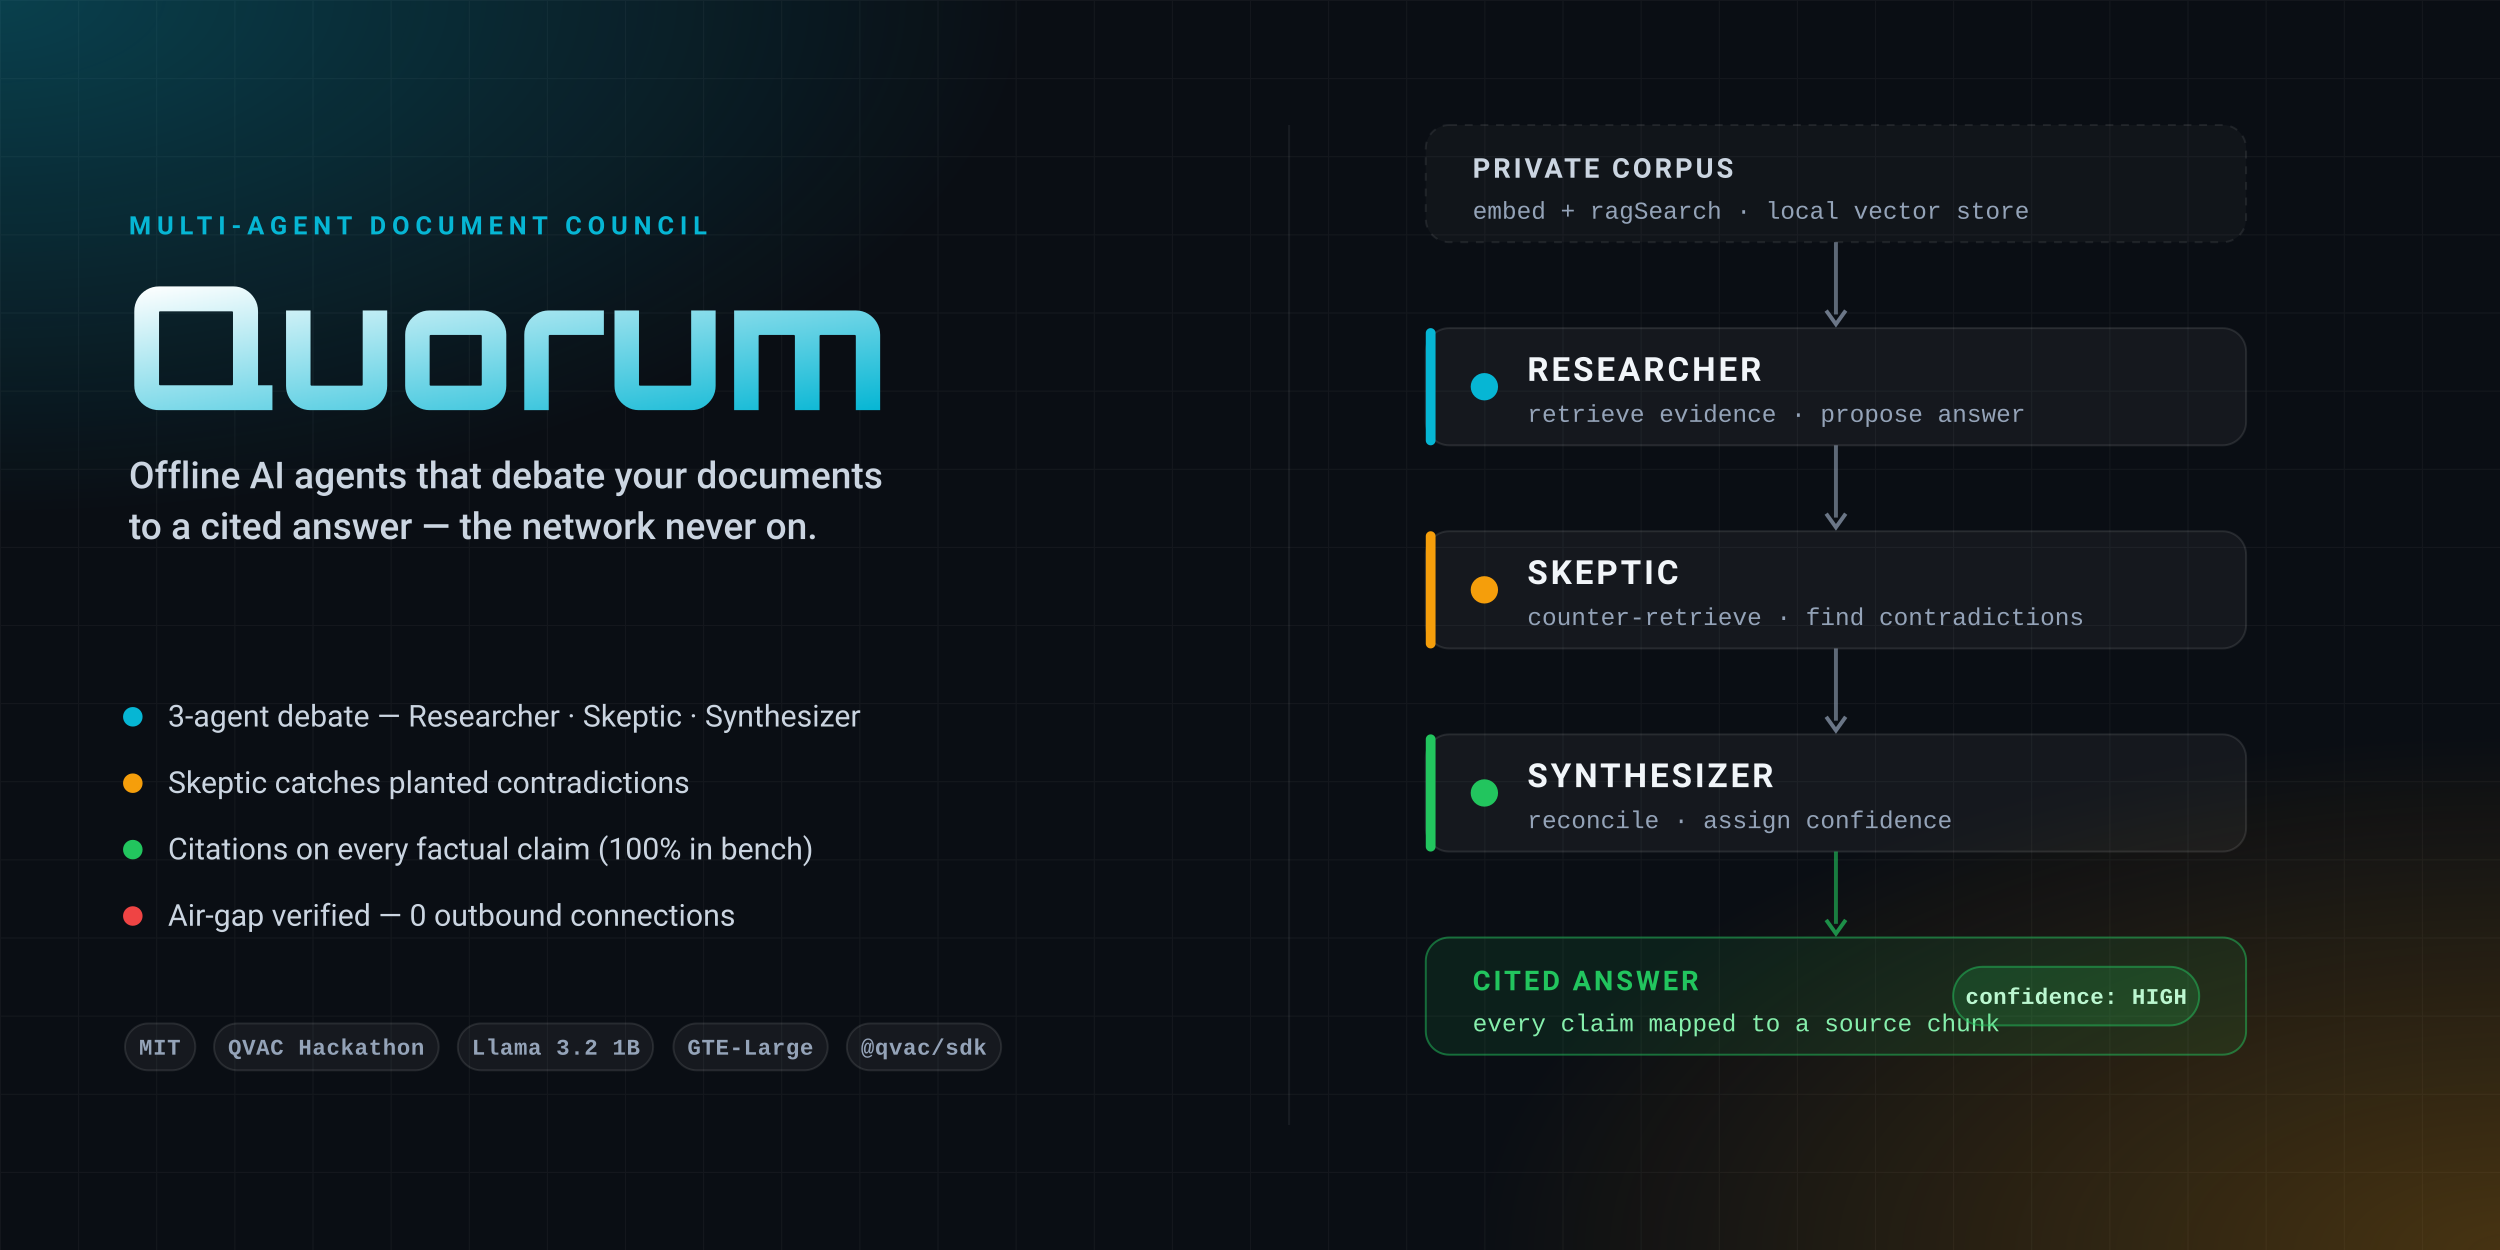
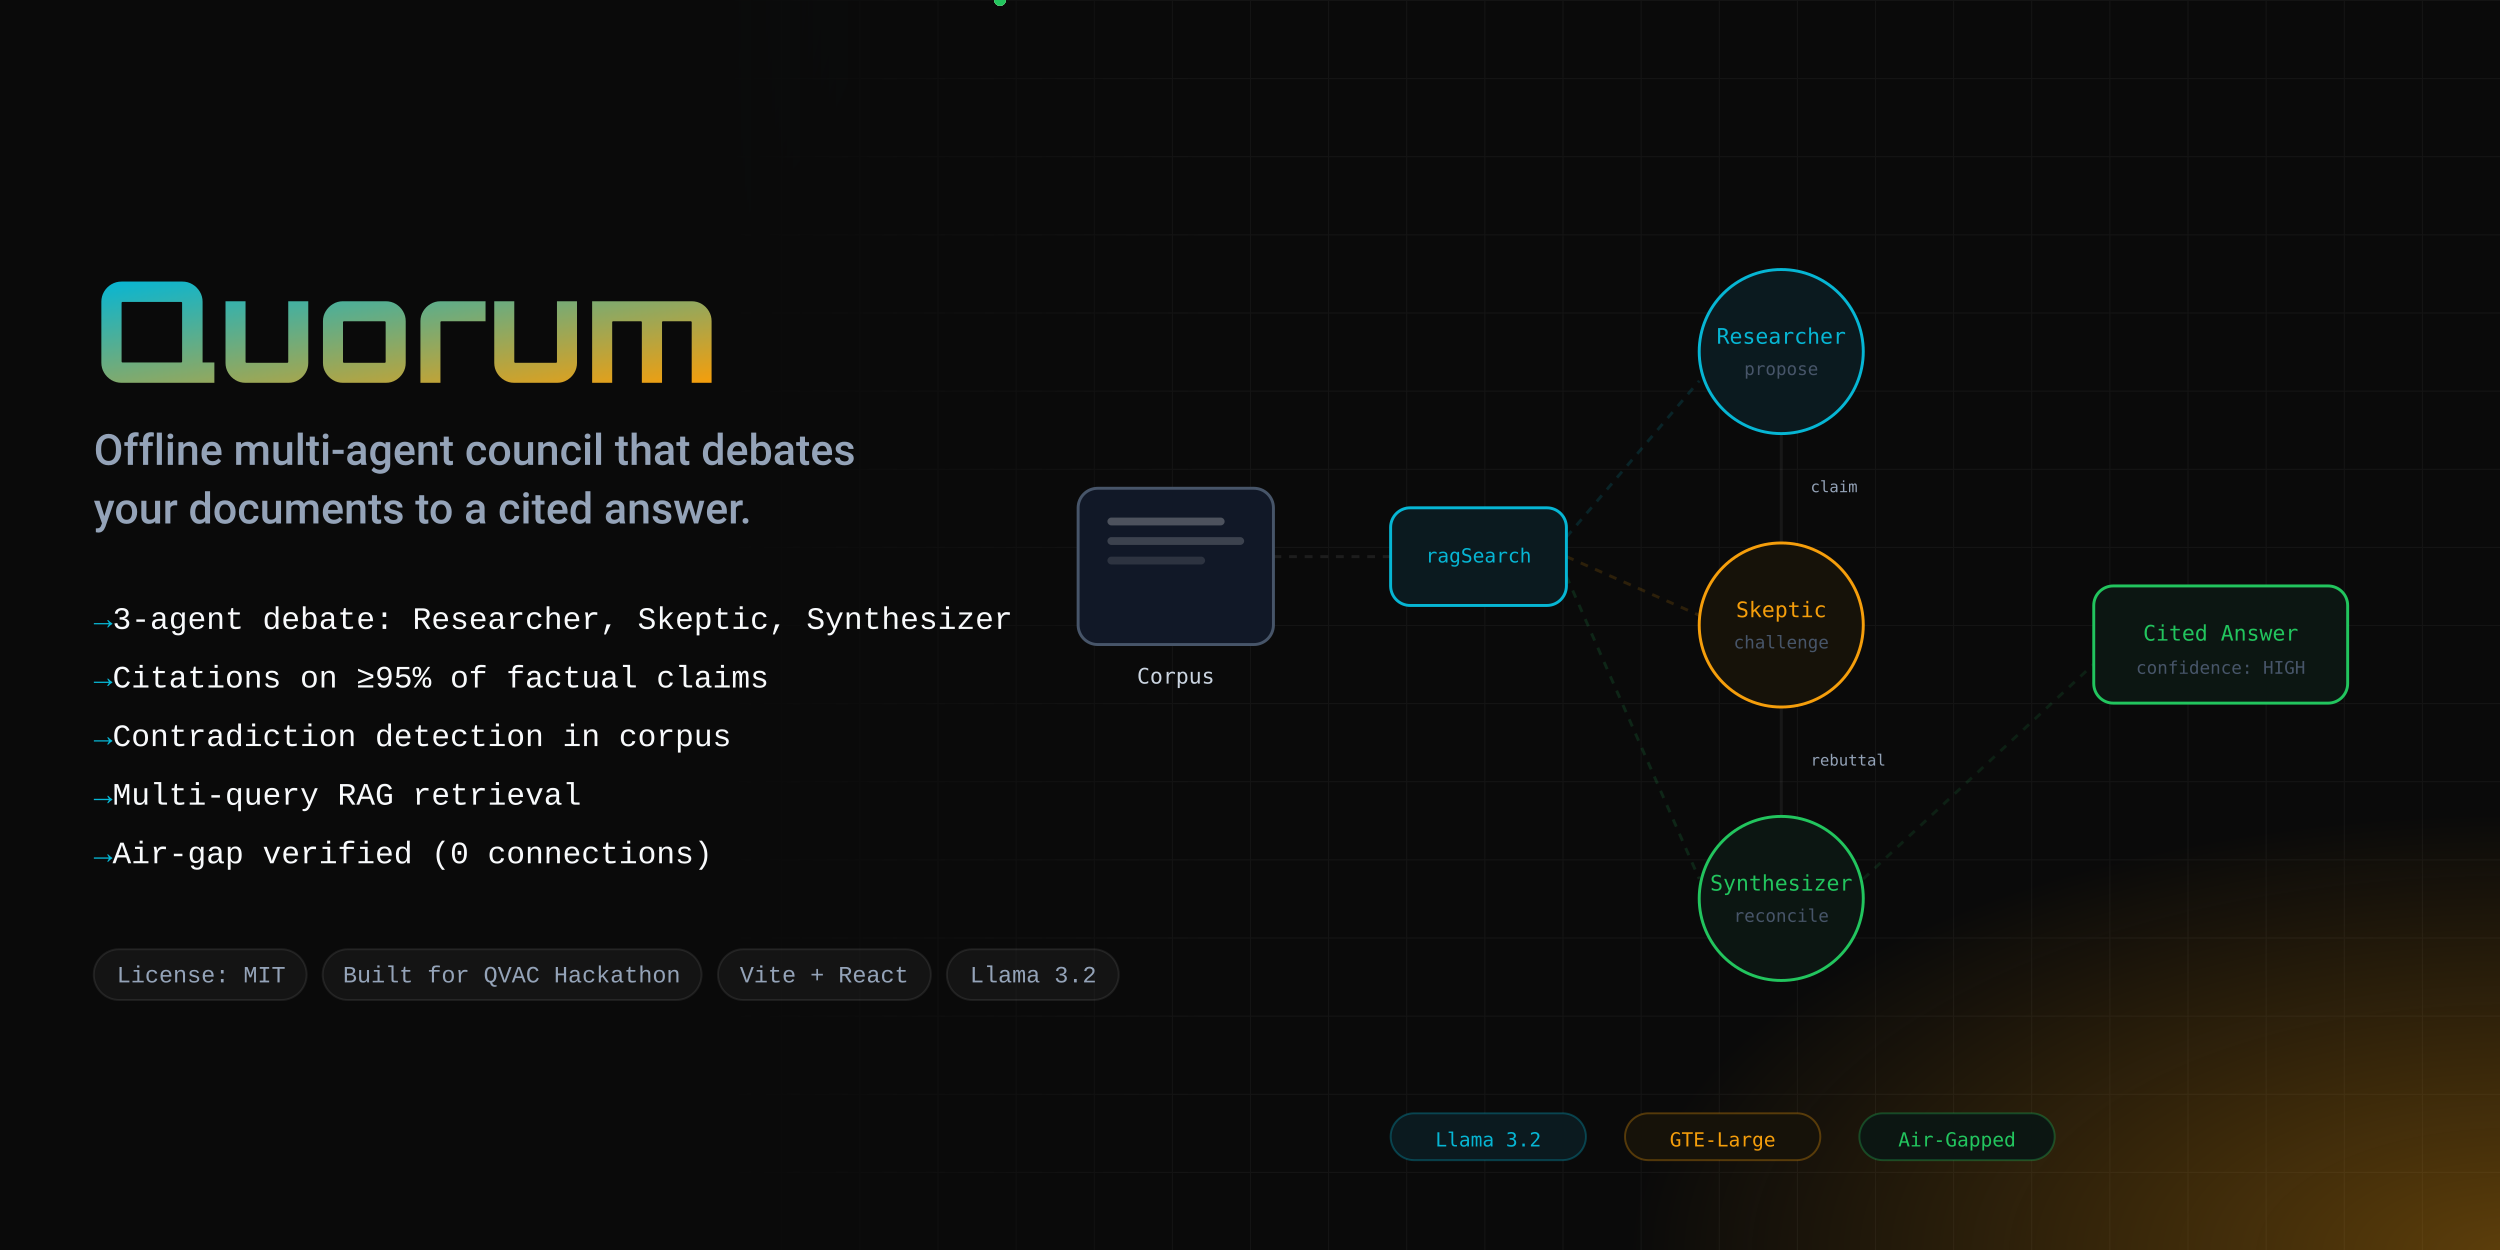
- <svg xmlns="http://www.w3.org/2000/svg" viewBox="0 0 1280 640" width="1280" height="640" font-family="ui-sans-serif,-apple-system,'Segoe UI',Roboto,Helvetica,Arial,sans-serif">
+ <svg xmlns="http://www.w3.org/2000/svg" viewBox="0 0 1280 640" width="1280" height="640">
  <defs>
-     <radialGradient id="glowC" cx="0%" cy="0%" r="75%">
-       <stop offset="0%" stop-color="#06b6d4" stop-opacity="0.30" />
-       <stop offset="55%" stop-color="#06b6d4" stop-opacity="0" />
+     <radialGradient id="glowC" cx="0%" cy="0%" r="70%">
+       <stop offset="0%" stop-color="#06b6d4" stop-opacity="0.35" />
+       <stop offset="50%" stop-color="#06b6d4" stop-opacity="0" />
    </radialGradient>
-     <radialGradient id="glowA" cx="100%" cy="100%" r="75%">
-       <stop offset="0%" stop-color="#f59e0b" stop-opacity="0.26" />
-       <stop offset="55%" stop-color="#f59e0b" stop-opacity="0" />
+     <radialGradient id="glowA" cx="100%" cy="100%" r="70%">
+       <stop offset="0%" stop-color="#f59e0b" stop-opacity="0.35" />
+       <stop offset="50%" stop-color="#f59e0b" stop-opacity="0" />
    </radialGradient>
-     <linearGradient id="wm" x1="0" y1="0" x2="1" y2="1">
-       <stop offset="0%" stop-color="#ffffff" />
-       <stop offset="100%" stop-color="#06b6d4" />
+     <linearGradient id="title" x1="0" y1="0" x2="1" y2="1">
+       <stop offset="0%" stop-color="#06b6d4" />
+       <stop offset="100%" stop-color="#f59e0b" />
+     </linearGradient>
+     <linearGradient id="leftFade" x1="0" y1="0" x2="1" y2="0">
+       <stop offset="60%" stop-color="#0a0a0a" />
+       <stop offset="100%" stop-color="#0a0a0a" stop-opacity="0" />
    </linearGradient>
    <pattern id="grid" width="40" height="40" patternUnits="userSpaceOnUse">
      <path d="M40 0H0V40" fill="none" stroke="#ffffff" stroke-opacity="0.04" stroke-width="1" />
    </pattern>
  </defs>
-   <rect width="1280" height="640" fill="#0a0e14" />
+   <rect width="1280" height="640" fill="#0a0a0a" />
  <rect width="1280" height="640" fill="url(#grid)" />
  <rect width="1280" height="640" fill="url(#glowC)" />
  <rect width="1280" height="640" fill="url(#glowA)" />
-   <line x1="660" y1="64" x2="660" y2="576" stroke="#ffffff" stroke-opacity="0.06" />
-   <text x="66" y="120" font-family="ui-sans-serif,-apple-system,'Segoe UI',Roboto,Helvetica,Arial,sans-serif" font-size="13" font-weight="700" letter-spacing="3" fill="#06b6d4" text-anchor="start" opacity="1">MULTI-AGENT DOCUMENT COUNCIL</text>
-   <g transform="translate(64, 210)">
-     <path d="M54.9 0.0V-11.26L68.112 -13.296V-12.747H75.485V0.0ZM17.41 0.0Q13.944 0.0 11.056 -1.708Q8.167 -3.415 6.46 -6.304Q4.752 -9.192 4.752 -12.658V-50.702Q4.752 -54.168 6.46 -57.056Q8.167 -59.945 11.056 -61.652Q13.944 -63.36 17.41 -63.36H55.454Q58.892 -63.36 61.757 -61.652Q64.622 -59.945 66.367 -57.056Q68.112 -54.168 68.112 -50.702V-12.658Q68.112 -9.192 66.367 -6.304Q64.622 -3.415 61.757 -1.708Q58.892 0.0 55.454 0.0ZM17.934 -12.747H54.78Q54.989 -12.747 55.14 -12.898Q55.29 -13.048 55.29 -13.257V-50.103Q55.29 -50.312 55.14 -50.462Q54.989 -50.613 54.78 -50.613H17.934Q17.725 -50.613 17.575 -50.462Q17.424 -50.312 17.424 -50.103V-13.257Q17.424 -13.048 17.575 -12.898Q17.725 -12.747 17.934 -12.747Z M94.902 0.0Q91.492 0.0 88.651 -1.714Q85.81 -3.428 84.133 -6.246Q82.456 -9.064 82.456 -12.446V-51.04H94.991V-13.045Q94.991 -12.836 95.142 -12.686Q95.292 -12.535 95.501 -12.535H121.181Q121.39 -12.535 121.547 -12.686Q121.704 -12.836 121.704 -13.045V-51.04H134.239V-12.446Q134.239 -9.064 132.562 -6.246Q130.886 -3.428 128.072 -1.714Q125.259 0.0 121.78 0.0H94.902Z M155.886 0.0Q152.504 0.0 149.686 -1.714Q146.868 -3.428 145.154 -6.246Q143.44 -9.064 143.44 -12.446V-38.594Q143.44 -41.976 145.154 -44.794Q146.868 -47.612 149.686 -49.326Q152.504 -51.04 155.886 -51.04H182.764Q186.236 -51.04 189.045 -49.335Q191.853 -47.63 193.538 -44.789Q195.223 -41.947 195.223 -38.594V-12.446Q195.223 -9.064 193.546 -6.246Q191.87 -3.428 189.056 -1.714Q186.243 0.0 182.764 0.0H155.886ZM156.485 -12.535H182.165Q182.374 -12.535 182.524 -12.686Q182.675 -12.836 182.675 -13.045V-37.995Q182.675 -38.204 182.524 -38.354Q182.374 -38.505 182.165 -38.505H156.485Q156.276 -38.505 156.126 -38.354Q155.975 -38.204 155.975 -37.995V-13.045Q155.975 -12.836 156.126 -12.686Q156.276 -12.535 156.485 -12.535Z M204.424 0.0V-38.594Q204.424 -41.976 206.138 -44.794Q207.852 -47.612 210.694 -49.326Q213.535 -51.04 216.945 -51.04H245.184V-38.505H217.469Q217.26 -38.505 217.11 -38.354Q216.959 -38.204 216.959 -37.995V0.0Z M263.07 0.0Q259.66 0.0 256.819 -1.714Q253.978 -3.428 252.301 -6.246Q250.624 -9.064 250.624 -12.446V-51.04H263.159V-13.045Q263.159 -12.836 263.31 -12.686Q263.46 -12.535 263.669 -12.535H289.349Q289.558 -12.535 289.715 -12.686Q289.872 -12.836 289.872 -13.045V-51.04H302.407V-12.446Q302.407 -9.064 300.73 -6.246Q299.054 -3.428 296.24 -1.714Q293.427 0.0 289.948 0.0H263.07Z M311.872 0.0V-51.04H374.185Q377.664 -51.04 380.477 -49.326Q383.291 -47.612 384.961 -44.794Q386.631 -41.976 386.631 -38.594V0.0H374.184V-37.995Q374.184 -38.204 374.027 -38.354Q373.87 -38.505 373.661 -38.505H356.124Q355.915 -38.505 355.764 -38.354Q355.614 -38.204 355.614 -37.995V0.0H342.991V-37.995Q342.991 -38.204 342.84 -38.354Q342.69 -38.505 342.48 -38.505H324.931Q324.721 -38.505 324.571 -38.354Q324.42 -38.204 324.42 -37.995V0.0Z" fill="url(#wm)" />
+   <rect x="0" y="0" width="620" height="640" fill="url(#leftFade)" />
+   <g transform="translate(48, 196)">
+     <path d="M44.918 0.0V-9.212L55.728 -10.879V-10.429H61.76V0.0ZM14.244 0.0Q11.409 0.0 9.046 -1.397Q6.682 -2.794 5.285 -5.158Q3.888 -7.521 3.888 -10.356V-41.484Q3.888 -44.319 5.285 -46.682Q6.682 -49.046 9.046 -50.443Q11.409 -51.84 14.244 -51.84H45.372Q48.184 -51.84 50.528 -50.443Q52.872 -49.046 54.3 -46.682Q55.728 -44.319 55.728 -41.484V-10.356Q55.728 -7.521 54.3 -5.158Q52.872 -2.794 50.528 -1.397Q48.184 0.0 45.372 0.0ZM14.673 -10.429H44.82Q44.991 -10.429 45.114 -10.553Q45.237 -10.676 45.237 -10.847V-40.993Q45.237 -41.164 45.114 -41.287Q44.991 -41.411 44.82 -41.411H14.673Q14.502 -41.411 14.379 -41.287Q14.256 -41.164 14.256 -40.993V-10.847Q14.256 -10.676 14.379 -10.553Q14.502 -10.429 14.673 -10.429Z M77.647 0.0Q74.857 0.0 72.533 -1.403Q70.208 -2.805 68.836 -5.111Q67.464 -7.416 67.464 -10.183V-41.76H77.72V-10.674Q77.72 -10.502 77.843 -10.379Q77.966 -10.256 78.138 -10.256H99.148Q99.319 -10.256 99.447 -10.379Q99.576 -10.502 99.576 -10.674V-41.76H109.832V-10.183Q109.832 -7.416 108.46 -5.111Q107.088 -2.805 104.786 -1.403Q102.484 0.0 99.638 0.0H77.647Z M127.543 0.0Q124.776 0.0 122.471 -1.403Q120.165 -2.805 118.763 -5.111Q117.36 -7.416 117.36 -10.183V-31.577Q117.36 -34.344 118.763 -36.649Q120.165 -38.955 122.471 -40.357Q124.776 -41.76 127.543 -41.76H149.534Q152.375 -41.76 154.673 -40.365Q156.971 -38.97 158.349 -36.645Q159.728 -34.321 159.728 -31.577V-10.183Q159.728 -7.416 158.356 -5.111Q156.984 -2.805 154.682 -1.403Q152.38 0.0 149.534 0.0H127.543ZM128.034 -10.256H149.044Q149.215 -10.256 149.338 -10.379Q149.461 -10.502 149.461 -10.674V-31.086Q149.461 -31.258 149.338 -31.381Q149.215 -31.504 149.044 -31.504H128.034Q127.862 -31.504 127.739 -31.381Q127.616 -31.258 127.616 -31.086V-10.674Q127.616 -10.502 127.739 -10.379Q127.862 -10.256 128.034 -10.256Z M167.256 0.0V-31.577Q167.256 -34.344 168.659 -36.649Q170.061 -38.955 172.386 -40.357Q174.711 -41.76 177.5 -41.76H200.605V-31.504H177.93Q177.758 -31.504 177.635 -31.381Q177.512 -31.258 177.512 -31.086V0.0Z M215.239 0.0Q212.449 0.0 210.125 -1.403Q207.8 -2.805 206.428 -5.111Q205.056 -7.416 205.056 -10.183V-41.76H215.312V-10.674Q215.312 -10.502 215.435 -10.379Q215.558 -10.256 215.73 -10.256H236.74Q236.911 -10.256 237.039 -10.379Q237.168 -10.502 237.168 -10.674V-41.76H247.424V-10.183Q247.424 -7.416 246.052 -5.111Q244.68 -2.805 242.378 -1.403Q240.076 0.0 237.23 0.0H215.239Z M255.168 0.0V-41.76H306.152Q308.998 -41.76 311.3 -40.357Q313.602 -38.955 314.968 -36.649Q316.335 -34.344 316.335 -31.577V0.0H306.151V-31.086Q306.151 -31.258 306.022 -31.381Q305.894 -31.504 305.723 -31.504H291.374Q291.203 -31.504 291.08 -31.381Q290.957 -31.258 290.957 -31.086V0.0H280.629V-31.086Q280.629 -31.258 280.506 -31.381Q280.383 -31.504 280.211 -31.504H265.852Q265.681 -31.504 265.558 -31.381Q265.435 -31.258 265.435 -31.086V0.0Z" fill="url(#title)" />
  </g>
-   <text x="66" y="250" font-family="ui-sans-serif,-apple-system,'Segoe UI',Roboto,Helvetica,Arial,sans-serif" font-size="19" font-weight="500" letter-spacing="0" fill="#cbd5e1" text-anchor="start" opacity="1">Offline AI agents that debate your documents</text>
-   <text x="66" y="276" font-family="ui-sans-serif,-apple-system,'Segoe UI',Roboto,Helvetica,Arial,sans-serif" font-size="19" font-weight="500" letter-spacing="0" fill="#cbd5e1" text-anchor="start" opacity="1">to a cited answer — the network never on.</text>
-   <circle cx="68" cy="367" r="5" fill="#06b6d4" />
-   <text x="86" y="372" font-family="ui-sans-serif,-apple-system,'Segoe UI',Roboto,Helvetica,Arial,sans-serif" font-size="15.5" font-weight="400" letter-spacing="0" fill="#cbd5e1" text-anchor="start" opacity="1">3-agent debate — Researcher · Skeptic · Synthesizer</text>
-   <circle cx="68" cy="401" r="5" fill="#f59e0b" />
-   <text x="86" y="406" font-family="ui-sans-serif,-apple-system,'Segoe UI',Roboto,Helvetica,Arial,sans-serif" font-size="15.5" font-weight="400" letter-spacing="0" fill="#cbd5e1" text-anchor="start" opacity="1">Skeptic catches planted contradictions</text>
-   <circle cx="68" cy="435" r="5" fill="#22c55e" />
-   <text x="86" y="440" font-family="ui-sans-serif,-apple-system,'Segoe UI',Roboto,Helvetica,Arial,sans-serif" font-size="15.5" font-weight="400" letter-spacing="0" fill="#cbd5e1" text-anchor="start" opacity="1">Citations on every factual claim (100% in bench)</text>
-   <circle cx="68" cy="469" r="5" fill="#ef4444" />
-   <text x="86" y="474" font-family="ui-sans-serif,-apple-system,'Segoe UI',Roboto,Helvetica,Arial,sans-serif" font-size="15.5" font-weight="400" letter-spacing="0" fill="#cbd5e1" text-anchor="start" opacity="1">Air-gap verified — 0 outbound connections</text>
-   <rect x="64" y="524" width="36" height="24" rx="12" fill="rgba(255,255,255,0.05)" stroke="rgba(255,255,255,0.10)" />
-   <text x="81.8" y="540" font-family="ui-monospace,SFMono-Regular,Menlo,Consolas,'Liberation Mono',monospace" font-size="11.5" font-weight="600" letter-spacing="0.3" fill="#94a3b8" text-anchor="middle" opacity="1">MIT</text>
-   <rect x="109.6" y="524" width="115" height="24" rx="12" fill="rgba(255,255,255,0.05)" stroke="rgba(255,255,255,0.10)" />
-   <text x="167.0" y="540" font-family="ui-monospace,SFMono-Regular,Menlo,Consolas,'Liberation Mono',monospace" font-size="11.5" font-weight="600" letter-spacing="0.3" fill="#94a3b8" text-anchor="middle" opacity="1">QVAC Hackathon</text>
-   <rect x="234.4" y="524" width="100" height="24" rx="12" fill="rgba(255,255,255,0.05)" stroke="rgba(255,255,255,0.10)" />
-   <text x="284.6" y="540" font-family="ui-monospace,SFMono-Regular,Menlo,Consolas,'Liberation Mono',monospace" font-size="11.5" font-weight="600" letter-spacing="0.3" fill="#94a3b8" text-anchor="middle" opacity="1">Llama 3.2 1B</text>
-   <rect x="344.8" y="524" width="79" height="24" rx="12" fill="rgba(255,255,255,0.05)" stroke="rgba(255,255,255,0.10)" />
-   <text x="384.2" y="540" font-family="ui-monospace,SFMono-Regular,Menlo,Consolas,'Liberation Mono',monospace" font-size="11.5" font-weight="600" letter-spacing="0.3" fill="#94a3b8" text-anchor="middle" opacity="1">GTE-Large</text>
-   <rect x="433.6" y="524" width="79" height="24" rx="12" fill="rgba(255,255,255,0.05)" stroke="rgba(255,255,255,0.10)" />
-   <text x="473" y="540" font-family="ui-monospace,SFMono-Regular,Menlo,Consolas,'Liberation Mono',monospace" font-size="11.5" font-weight="600" letter-spacing="0.3" fill="#94a3b8" text-anchor="middle" opacity="1">@qvac/sdk</text>
-   <g>
-     <rect x="730.0" y="64" width="420" height="60" rx="12" fill="rgba(255,255,255,0.03)" stroke="rgba(255,255,255,0.08)" stroke-dasharray="4 4" />
-     <text x="754.0" y="91" font-family="ui-sans-serif,-apple-system,'Segoe UI',Roboto,Helvetica,Arial,sans-serif" font-size="14" font-weight="700" letter-spacing="1.5" fill="#cbd5e1" text-anchor="start" opacity="1">PRIVATE CORPUS</text>
-     <text x="754.0" y="112" font-family="ui-monospace,SFMono-Regular,Menlo,Consolas,'Liberation Mono',monospace" font-size="12.5" font-weight="400" letter-spacing="0" fill="#94a3b8" text-anchor="start" opacity="1">embed + ragSearch  ·  local vector store</text>
-   </g>
-   <line x1="940" y1="124" x2="940" y2="161" stroke="#94a3b8" stroke-width="2" opacity="0.6" />
-   <path d="M935 159 L940 166 L945 159" fill="none" stroke="#94a3b8" stroke-width="2" opacity="0.7" />
-   <g>
-     <rect x="730.0" y="168" width="420" height="60" rx="12" fill="rgba(255,255,255,0.045)" stroke="rgba(255,255,255,0.10)" />
-     <rect x="730.0" y="168" width="5" height="60" rx="2.5" fill="#06b6d4" />
-     <circle cx="760.0" cy="198.0" r="7" fill="#06b6d4" />
-     <text x="782.0" y="195" font-family="ui-sans-serif,-apple-system,'Segoe UI',Roboto,Helvetica,Arial,sans-serif" font-size="17" font-weight="700" letter-spacing="1.5" fill="#f1f5f9" text-anchor="start" opacity="1">RESEARCHER</text>
-     <text x="782.0" y="216" font-family="ui-monospace,SFMono-Regular,Menlo,Consolas,'Liberation Mono',monospace" font-size="12.5" font-weight="400" letter-spacing="0" fill="#94a3b8" text-anchor="start" opacity="1">retrieve evidence  ·  propose answer</text>
-   </g>
-   <line x1="940" y1="228" x2="940" y2="265" stroke="#94a3b8" stroke-width="2" opacity="0.6" />
-   <path d="M935 263 L940 270 L945 263" fill="none" stroke="#94a3b8" stroke-width="2" opacity="0.7" />
-   <g>
-     <rect x="730.0" y="272" width="420" height="60" rx="12" fill="rgba(255,255,255,0.045)" stroke="rgba(255,255,255,0.10)" />
-     <rect x="730.0" y="272" width="5" height="60" rx="2.5" fill="#f59e0b" />
-     <circle cx="760.0" cy="302.0" r="7" fill="#f59e0b" />
-     <text x="782.0" y="299" font-family="ui-sans-serif,-apple-system,'Segoe UI',Roboto,Helvetica,Arial,sans-serif" font-size="17" font-weight="700" letter-spacing="1.5" fill="#f1f5f9" text-anchor="start" opacity="1">SKEPTIC</text>
-     <text x="782.0" y="320" font-family="ui-monospace,SFMono-Regular,Menlo,Consolas,'Liberation Mono',monospace" font-size="12.5" font-weight="400" letter-spacing="0" fill="#94a3b8" text-anchor="start" opacity="1">counter-retrieve  ·  find contradictions</text>
-   </g>
-   <line x1="940" y1="332" x2="940" y2="369" stroke="#94a3b8" stroke-width="2" opacity="0.6" />
-   <path d="M935 367 L940 374 L945 367" fill="none" stroke="#94a3b8" stroke-width="2" opacity="0.7" />
-   <g>
-     <rect x="730.0" y="376" width="420" height="60" rx="12" fill="rgba(255,255,255,0.045)" stroke="rgba(255,255,255,0.10)" />
-     <rect x="730.0" y="376" width="5" height="60" rx="2.5" fill="#22c55e" />
-     <circle cx="760.0" cy="406.0" r="7" fill="#22c55e" />
-     <text x="782.0" y="403" font-family="ui-sans-serif,-apple-system,'Segoe UI',Roboto,Helvetica,Arial,sans-serif" font-size="17" font-weight="700" letter-spacing="1.5" fill="#f1f5f9" text-anchor="start" opacity="1">SYNTHESIZER</text>
-     <text x="782.0" y="424" font-family="ui-monospace,SFMono-Regular,Menlo,Consolas,'Liberation Mono',monospace" font-size="12.5" font-weight="400" letter-spacing="0" fill="#94a3b8" text-anchor="start" opacity="1">reconcile  ·  assign confidence</text>
-   </g>
-   <line x1="940" y1="436" x2="940" y2="473" stroke="#22c55e" stroke-width="2" opacity="0.6" />
-   <path d="M935 471 L940 478 L945 471" fill="none" stroke="#22c55e" stroke-width="2" opacity="0.7" />
-   <g>
-     <rect x="730.0" y="480" width="420" height="60" rx="12" fill="rgba(34,197,94,0.10)" stroke="#22c55e" stroke-opacity="0.5" />
-     <text x="754.0" y="507" font-family="ui-sans-serif,-apple-system,'Segoe UI',Roboto,Helvetica,Arial,sans-serif" font-size="14" font-weight="700" letter-spacing="1.5" fill="#22c55e" text-anchor="start" opacity="1">CITED ANSWER</text>
-     <text x="754.0" y="528" font-family="ui-monospace,SFMono-Regular,Menlo,Consolas,'Liberation Mono',monospace" font-size="12.5" font-weight="400" letter-spacing="0" fill="#86efac" text-anchor="start" opacity="1">every claim mapped to a source chunk</text>
-     <rect x="1000.0" y="495" width="126" height="30" rx="15" fill="rgba(34,197,94,0.18)" stroke="#22c55e" stroke-opacity="0.5" />
-     <text x="1063.0" y="514" font-family="ui-monospace,SFMono-Regular,Menlo,Consolas,'Liberation Mono',monospace" font-size="11.5" font-weight="700" letter-spacing="0.2" fill="#bbf7d0" text-anchor="middle" opacity="1">confidence: HIGH</text>
+   <text x="48" y="238" font-family="ui-sans-serif,-apple-system,'Segoe UI',Roboto,Helvetica,Arial,sans-serif" font-size="22" font-weight="500" letter-spacing="0" fill="#94A3B8">Offline multi-agent council that debates</text>
+   <text x="48" y="268" font-family="ui-sans-serif,-apple-system,'Segoe UI',Roboto,Helvetica,Arial,sans-serif" font-size="22" font-weight="500" letter-spacing="0" fill="#94A3B8">your documents to a cited answer.</text>
+   <text x="48" y="322" font-family="ui-monospace,SFMono-Regular,Menlo,Consolas,'Liberation Mono',monospace" font-size="16" fill="#F8FAFC">
+     <tspan fill="#06b6d4">→ </tspan>3-agent debate: Researcher, Skeptic, Synthesizer</text>
+   <text x="48" y="352" font-family="ui-monospace,SFMono-Regular,Menlo,Consolas,'Liberation Mono',monospace" font-size="16" fill="#F8FAFC">
+     <tspan fill="#06b6d4">→ </tspan>Citations on ≥95% of factual claims</text>
+   <text x="48" y="382" font-family="ui-monospace,SFMono-Regular,Menlo,Consolas,'Liberation Mono',monospace" font-size="16" fill="#F8FAFC">
+     <tspan fill="#06b6d4">→ </tspan>Contradiction detection in corpus</text>
+   <text x="48" y="412" font-family="ui-monospace,SFMono-Regular,Menlo,Consolas,'Liberation Mono',monospace" font-size="16" fill="#F8FAFC">
+     <tspan fill="#06b6d4">→ </tspan>Multi-query RAG retrieval</text>
+   <text x="48" y="442" font-family="ui-monospace,SFMono-Regular,Menlo,Consolas,'Liberation Mono',monospace" font-size="16" fill="#F8FAFC">
+     <tspan fill="#06b6d4">→ </tspan>Air-gap verified (0 connections)</text>
+   <rect x="48" y="486" width="109" height="26" rx="13" fill="rgba(255,255,255,0.04)" stroke="rgba(255,255,255,0.08)" />
+   <text x="103" y="503" font-family="ui-monospace,SFMono-Regular,Menlo,Consolas,'Liberation Mono',monospace" font-size="12" fill="#94A3B8" text-anchor="middle">License: MIT</text>
+   <rect x="165.2" y="486" width="194" height="26" rx="13" fill="rgba(255,255,255,0.04)" stroke="rgba(255,255,255,0.08)" />
+   <text x="262" y="503" font-family="ui-monospace,SFMono-Regular,Menlo,Consolas,'Liberation Mono',monospace" font-size="12" fill="#94A3B8" text-anchor="middle">Built for QVAC Hackathon</text>
+   <rect x="367.6" y="486" width="109" height="26" rx="13" fill="rgba(255,255,255,0.04)" stroke="rgba(255,255,255,0.08)" />
+   <text x="422" y="503" font-family="ui-monospace,SFMono-Regular,Menlo,Consolas,'Liberation Mono',monospace" font-size="12" fill="#94A3B8" text-anchor="middle">Vite + React</text>
+   <rect x="484.8" y="486" width="88" height="26" rx="13" fill="rgba(255,255,255,0.04)" stroke="rgba(255,255,255,0.08)" />
+   <text x="529" y="503" font-family="ui-monospace,SFMono-Regular,Menlo,Consolas,'Liberation Mono',monospace" font-size="12" fill="#94A3B8" text-anchor="middle">Llama 3.2</text>
+   <g transform="translate(512, 0)">
+     <line x1="140" y1="285" x2="200" y2="285" stroke="rgba(255,255,255,0.08)" stroke-width="1.5" stroke-dasharray="4 4" />
+     <line x1="290" y1="275" x2="358" y2="195" stroke="rgba(6,182,212,0.15)" stroke-width="1.5" stroke-dasharray="4 4" />
+     <line x1="290" y1="285" x2="358" y2="315" stroke="rgba(245,158,11,0.15)" stroke-width="1.5" stroke-dasharray="4 4" />
+     <line x1="290" y1="295" x2="358" y2="450" stroke="rgba(34,197,94,0.15)" stroke-width="1.5" stroke-dasharray="4 4" />
+     <line x1="400" y1="222" x2="400" y2="278" stroke="rgba(255,255,255,0.06)" stroke-width="1.5" />
+     <line x1="400" y1="362" x2="400" y2="418" stroke="rgba(255,255,255,0.06)" stroke-width="1.5" />
+     <line x1="442" y1="450" x2="560" y2="340" stroke="rgba(34,197,94,0.12)" stroke-width="1.5" stroke-dasharray="4 4" />
+     <circle r="3" fill="rgba(255,255,255,0.4)">
+       <animateMotion dur="2s" repeatCount="indefinite" calcMode="spline" keyPoints="0;1" keyTimes="0;1" keySplines="0.4 0 0.2 1" path="M 140 285 L 200 285" />
+     </circle>
+     <circle r="3" fill="#06b6d4">
+       <animateMotion dur="2.5s" repeatCount="indefinite" calcMode="spline" keyPoints="0;1" keyTimes="0;1" keySplines="0.4 0 0.2 1" path="M 290 275 L 358 195" />
+     </circle>
+     <circle r="3" fill="#f59e0b">
+       <animateMotion dur="2.8s" repeatCount="indefinite" calcMode="spline" keyPoints="0;1" keyTimes="0;1" keySplines="0.4 0 0.2 1" path="M 290 285 L 358 315" />
+     </circle>
+     <circle r="3" fill="#22c55e">
+       <animateMotion dur="3.2s" repeatCount="indefinite" calcMode="spline" keyPoints="0;1" keyTimes="0;1" keySplines="0.4 0 0.2 1" path="M 290 295 L 358 450" />
+     </circle>
+     <circle r="3" fill="rgba(255,255,255,0.3)">
+       <animateMotion dur="2s" repeatCount="indefinite" calcMode="spline" keyPoints="0;1" keyTimes="0;1" keySplines="0.4 0 0.2 1" path="M 400 222 L 400 278" />
+     </circle>
+     <circle r="3" fill="rgba(255,255,255,0.3)">
+       <animateMotion dur="2.2s" repeatCount="indefinite" calcMode="spline" keyPoints="0;1" keyTimes="0;1" keySplines="0.4 0 0.2 1" path="M 400 362 L 400 418" />
+     </circle>
+     <circle r="3" fill="#22c55e">
+       <animateMotion dur="2.6s" repeatCount="indefinite" calcMode="spline" keyPoints="0;1" keyTimes="0;1" keySplines="0.4 0 0.2 1" path="M 442 450 L 560 340" />
+     </circle>
+     <rect x="40" y="250" width="100" height="80" rx="10" fill="#111827" stroke="#475569" stroke-width="1.5" />
+     <rect x="55" y="265" width="60" height="4" rx="2" fill="rgba(255,255,255,0.25)" />
+     <rect x="55" y="275" width="70" height="4" rx="2" fill="rgba(255,255,255,0.18)" />
+     <rect x="55" y="285" width="50" height="4" rx="2" fill="rgba(255,255,255,0.12)" />
+     <text x="90" y="350" font-family="JetBrains Mono, monospace" font-size="11px" fill="#cbd5e1" text-anchor="middle">Corpus</text>
+     <rect x="200" y="260" width="90" height="50" rx="10" fill="#0b1a1f" stroke="#06b6d4" stroke-width="1.5" />
+     <text x="245" y="288" font-family="JetBrains Mono, monospace" font-size="10px" fill="#06b6d4" text-anchor="middle">ragSearch</text>
+     <circle cx="400" cy="180" r="42" fill="#0b1a1f" stroke="#06b6d4" stroke-width="1.5" />
+     <text x="400" y="176" font-family="JetBrains Mono, monospace" font-size="11px" fill="#06b6d4" text-anchor="middle">Researcher</text>
+     <text x="400" y="192" font-family="JetBrains Mono, monospace" font-size="9px" fill="#475569" text-anchor="middle">propose</text>
+     <circle cx="400" cy="320" r="42" fill="#161209" stroke="#f59e0b" stroke-width="1.5" />
+     <text x="400" y="316" font-family="JetBrains Mono, monospace" font-size="11px" fill="#f59e0b" text-anchor="middle">Skeptic</text>
+     <text x="400" y="332" font-family="JetBrains Mono, monospace" font-size="9px" fill="#475569" text-anchor="middle">challenge</text>
+     <circle cx="400" cy="460" r="42" fill="#0c1612" stroke="#22c55e" stroke-width="1.5" />
+     <text x="400" y="456" font-family="JetBrains Mono, monospace" font-size="11px" fill="#22c55e" text-anchor="middle">Synthesizer</text>
+     <text x="400" y="472" font-family="JetBrains Mono, monospace" font-size="9px" fill="#475569" text-anchor="middle">reconcile</text>
+     <rect x="560" y="300" width="130" height="60" rx="10" fill="#0c1612" stroke="#22c55e" stroke-width="1.5" />
+     <text x="625" y="328" font-family="JetBrains Mono, monospace" font-size="11px" fill="#22c55e" text-anchor="middle">Cited Answer</text>
+     <text x="625" y="345" font-family="JetBrains Mono, monospace" font-size="9px" fill="#475569" text-anchor="middle">confidence: HIGH</text>
+     <text x="415" y="252" font-family="JetBrains Mono, monospace" font-size="8px" fill="#94A3B8">claim</text>
+     <text x="415" y="392" font-family="JetBrains Mono, monospace" font-size="8px" fill="#94A3B8">rebuttal</text>
+     <rect x="200" y="570" width="100" height="24" rx="12" fill="#0b1a1f" stroke="rgba(6,182,212,0.3)" stroke-width="1" />
+     <text x="250" y="587" font-family="JetBrains Mono, monospace" font-size="10px" fill="#06b6d4" text-anchor="middle">Llama 3.2</text>
+     <rect x="320" y="570" width="100" height="24" rx="12" fill="#161209" stroke="rgba(245,158,11,0.3)" stroke-width="1" />
+     <text x="370" y="587" font-family="JetBrains Mono, monospace" font-size="10px" fill="#f59e0b" text-anchor="middle">GTE-Large</text>
+     <rect x="440" y="570" width="100" height="24" rx="12" fill="#0c1612" stroke="rgba(34,197,94,0.3)" stroke-width="1" />
+     <text x="490" y="587" font-family="JetBrains Mono, monospace" font-size="10px" fill="#22c55e" text-anchor="middle">Air-Gapped</text>
  </g>
</svg>
